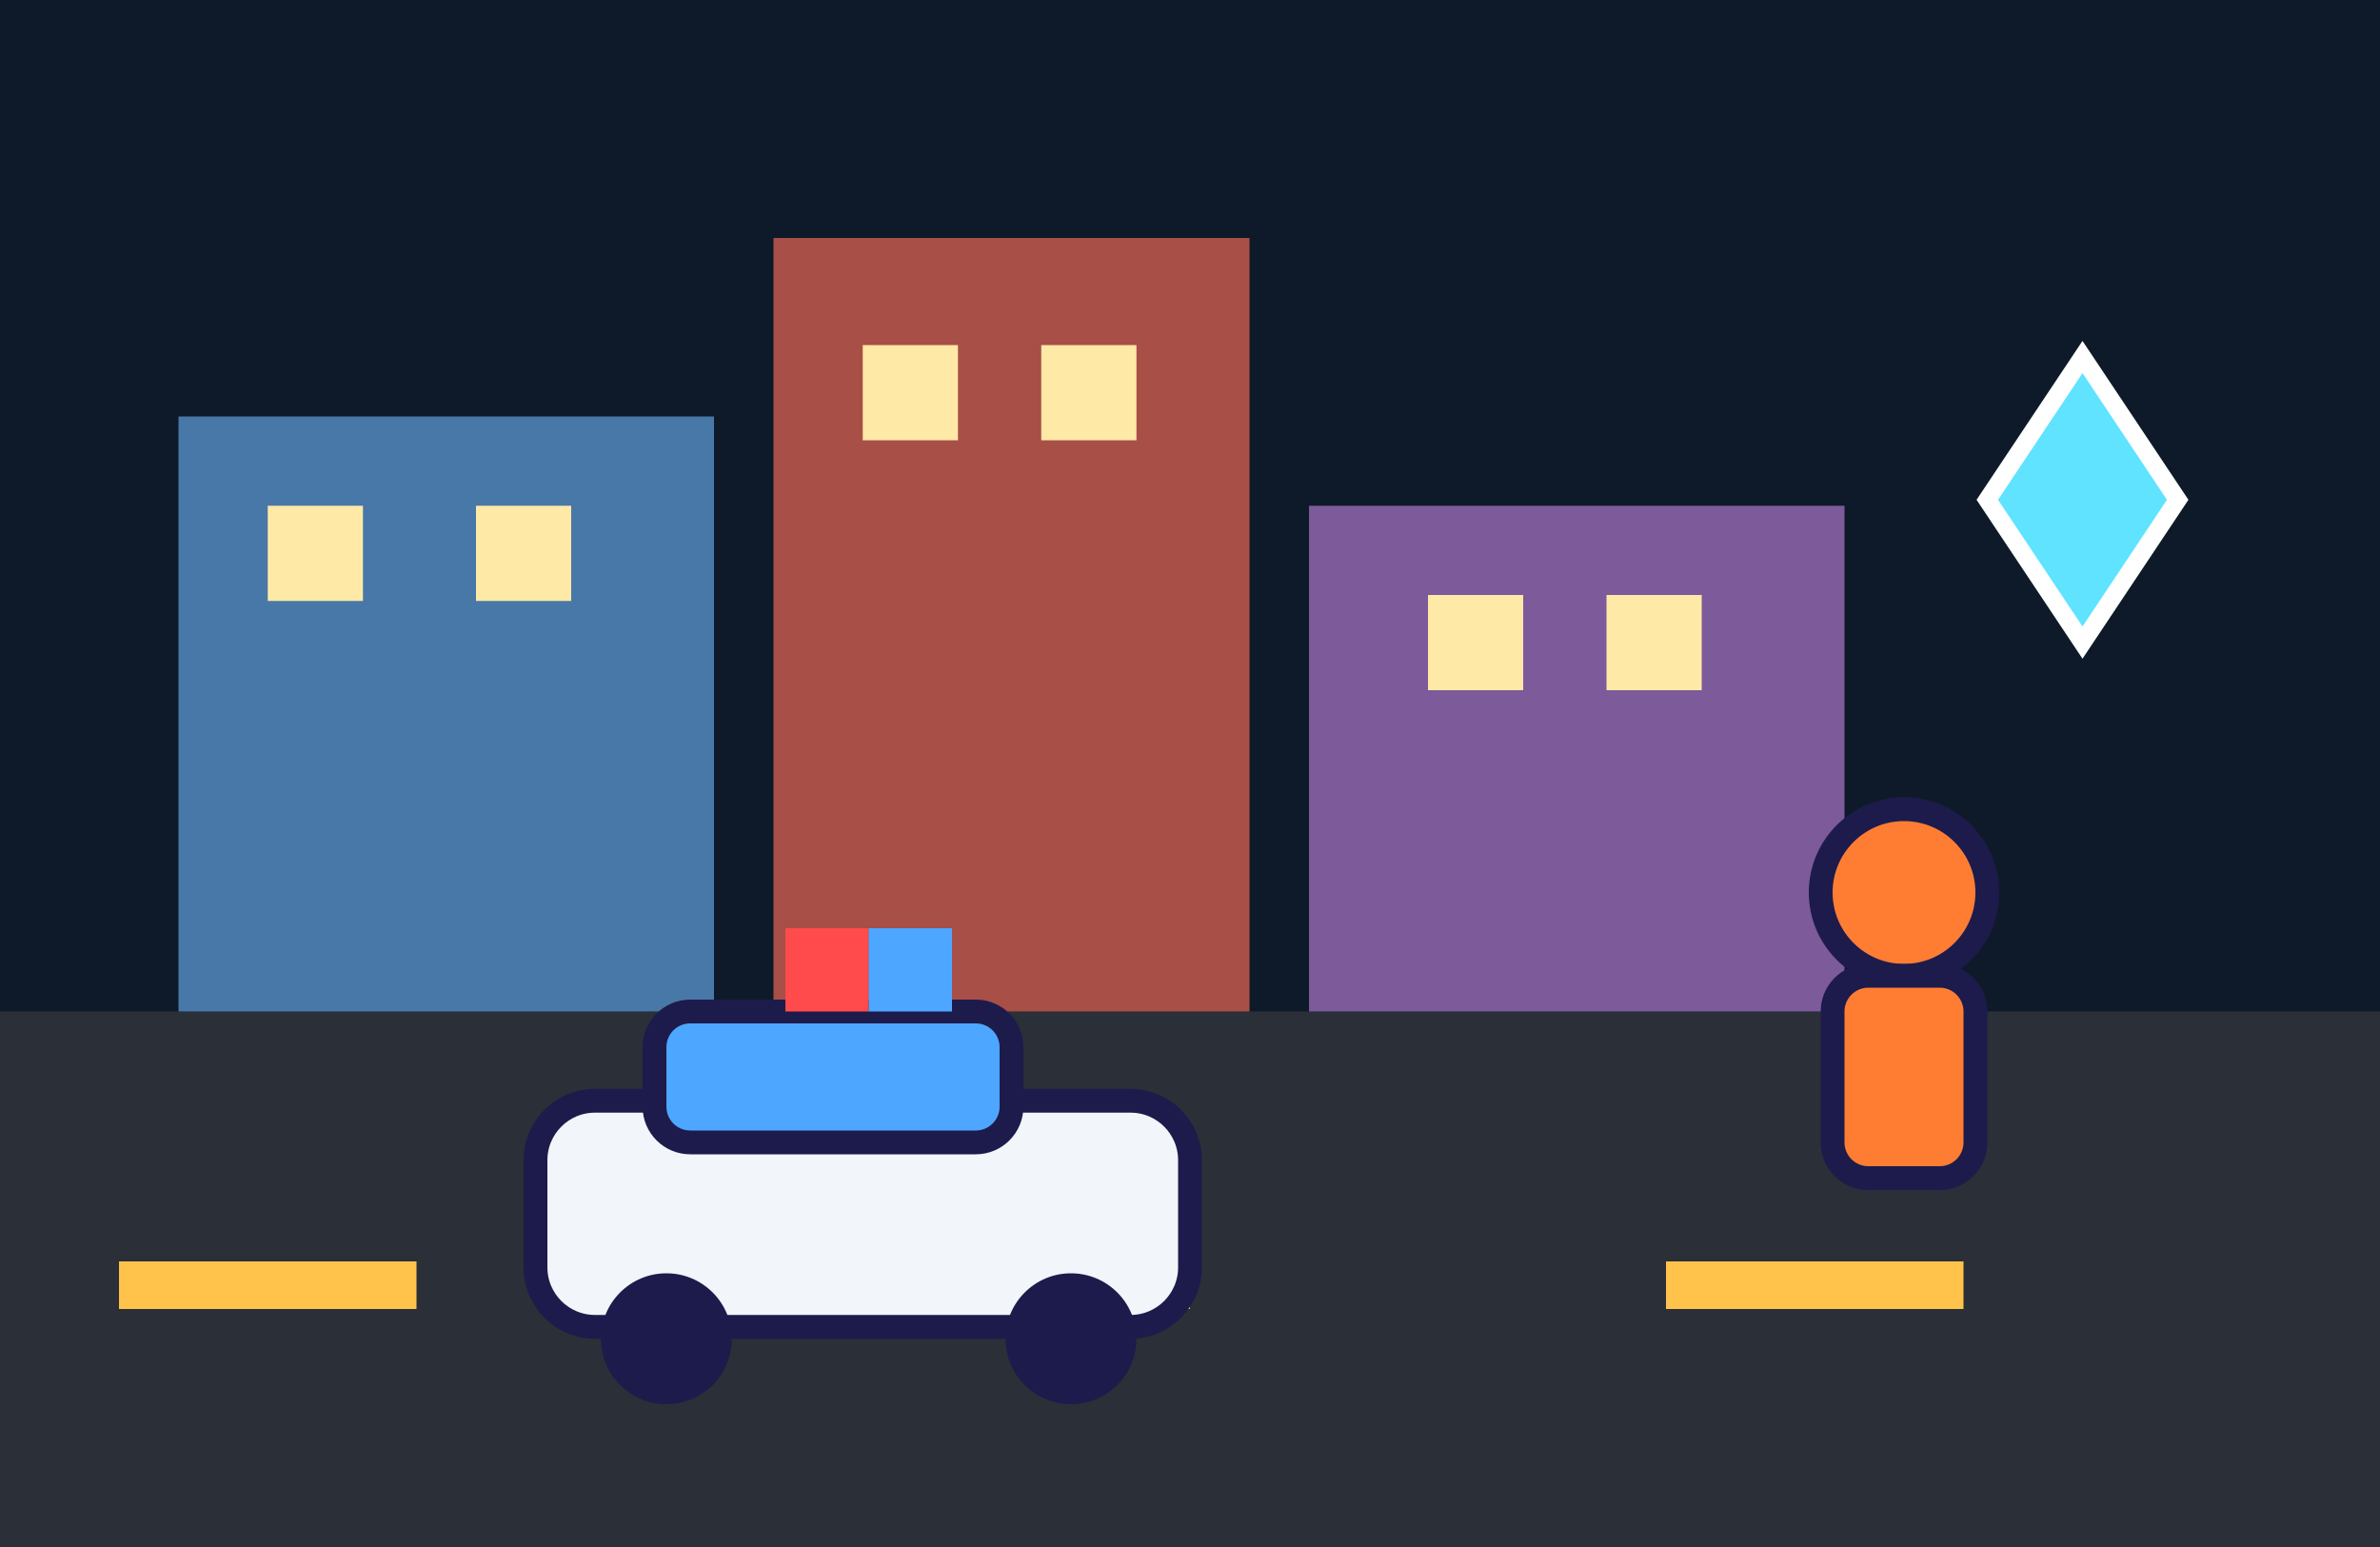
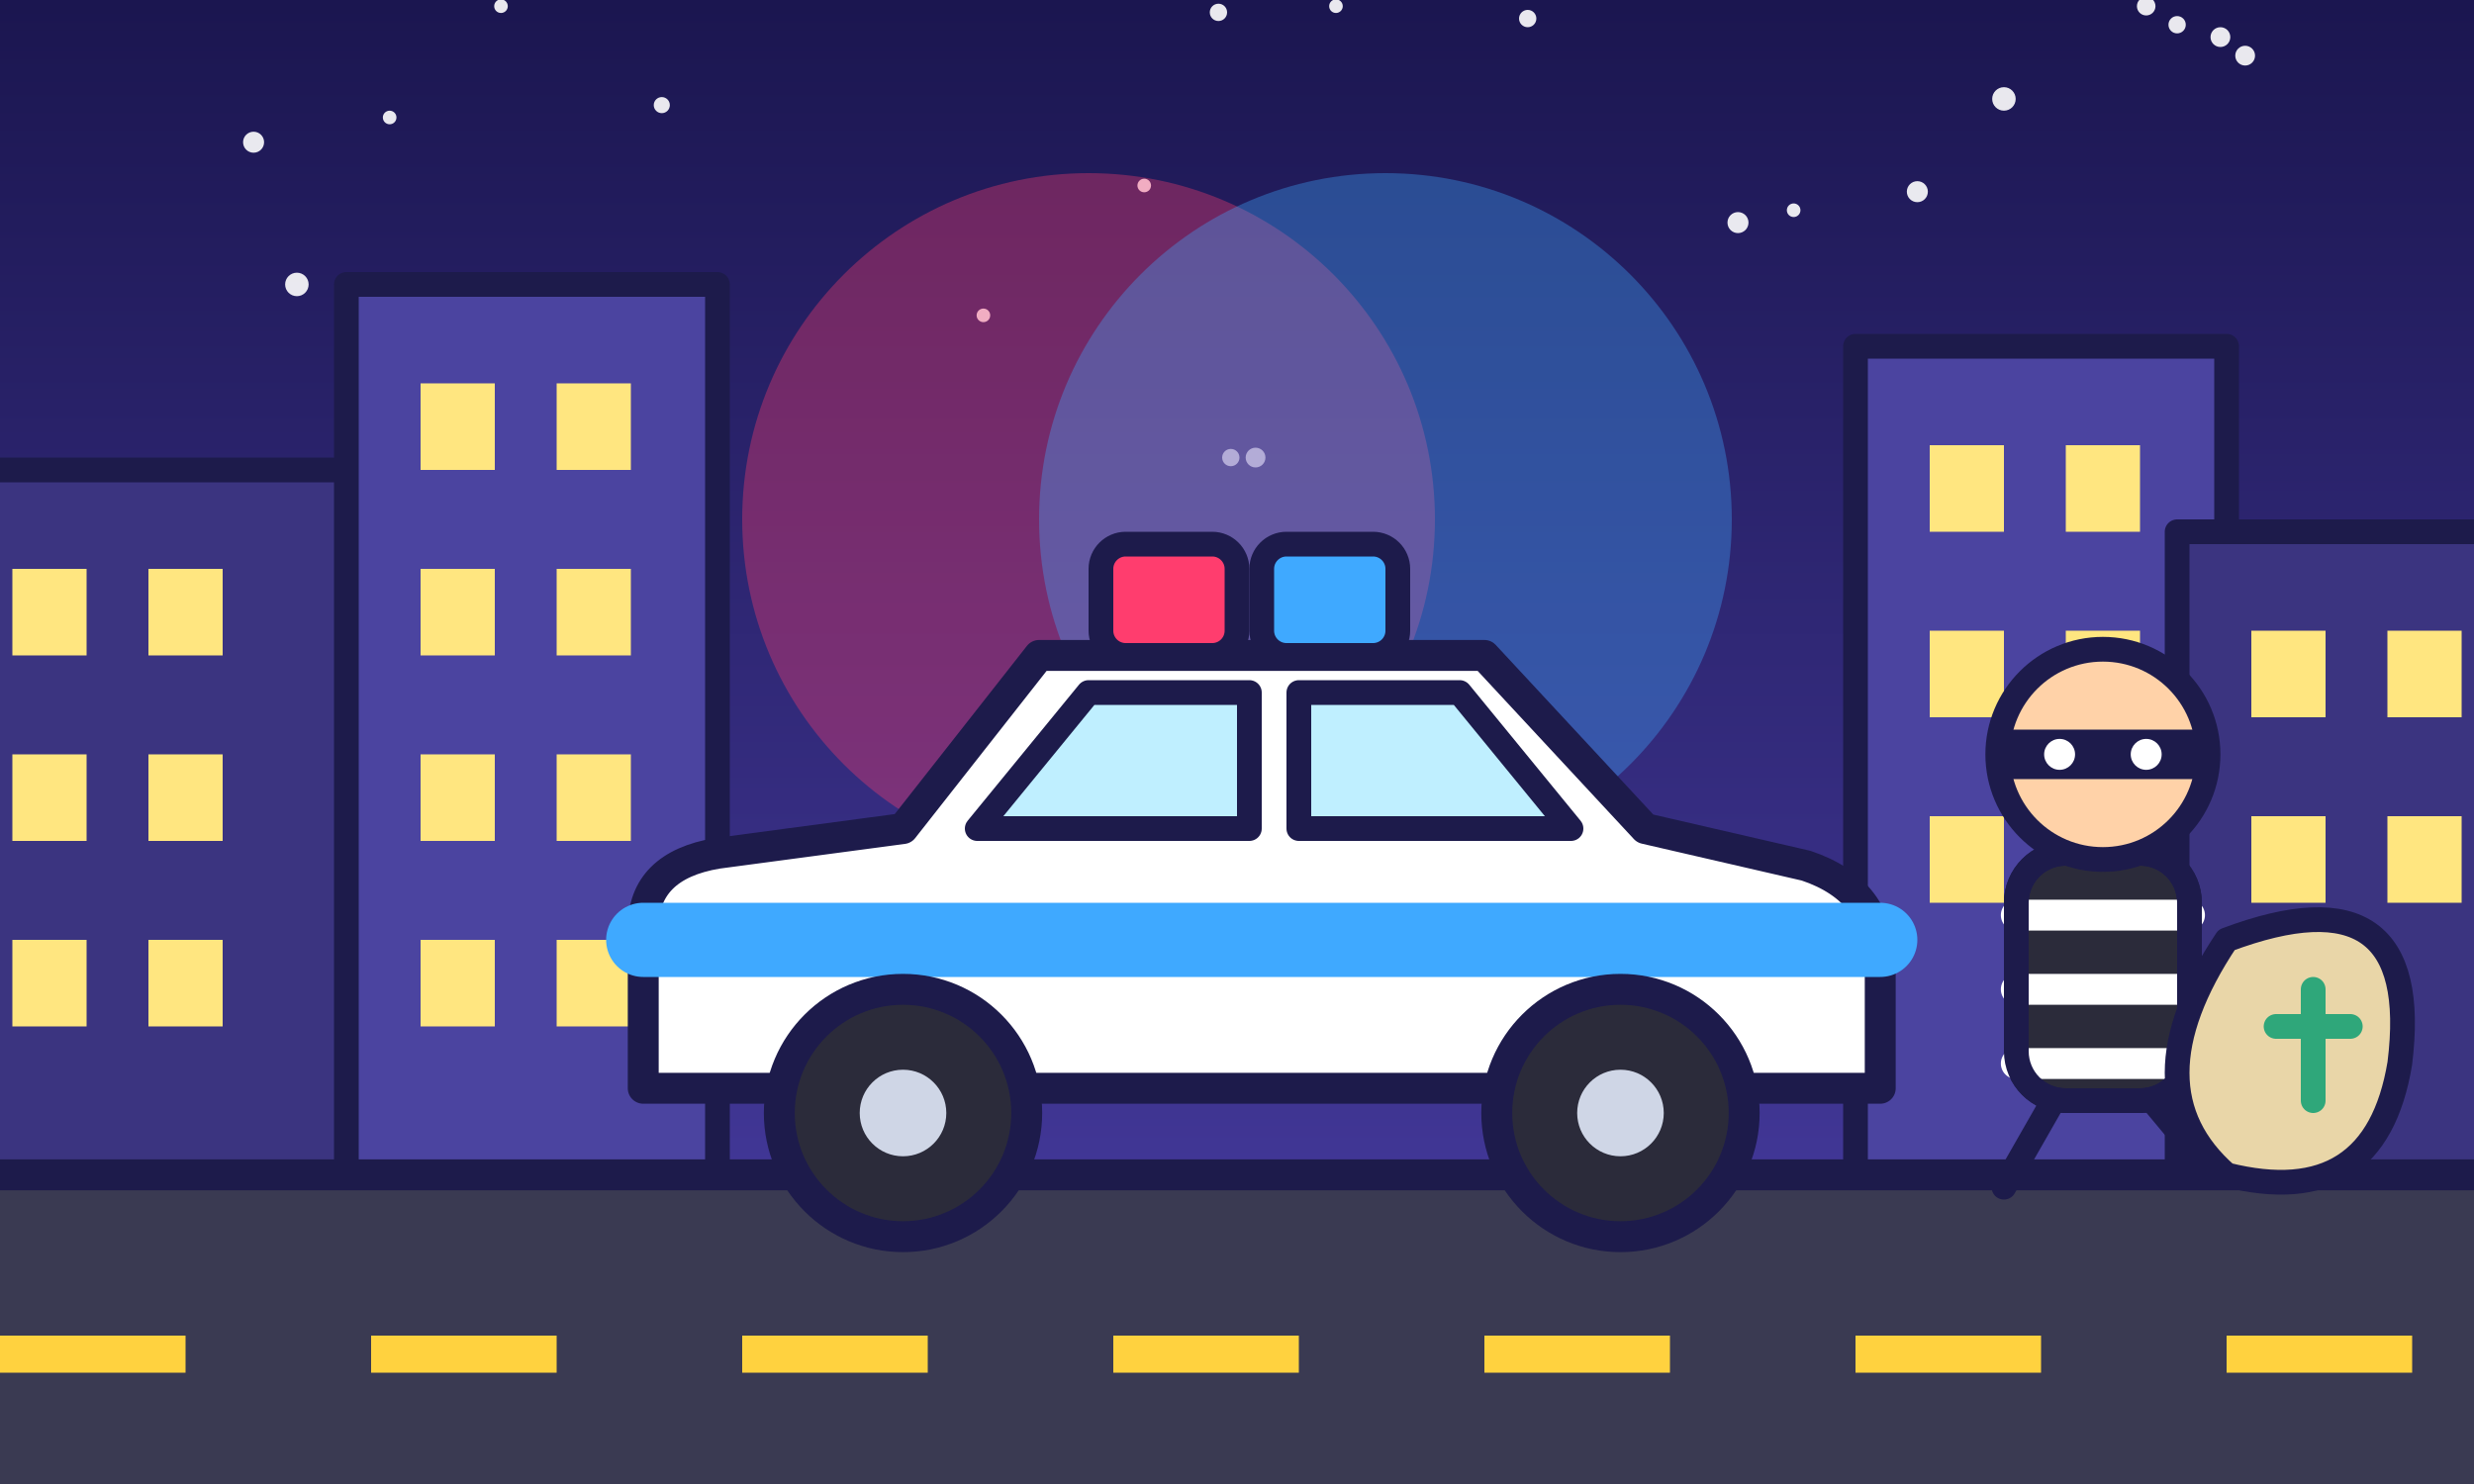
- <svg xmlns="http://www.w3.org/2000/svg" viewBox="0 0 400 260">
-   <rect width="400" height="260" fill="#0e1a29" />
-   <rect y="170" width="400" height="90" fill="#2a2f38" />
-   <rect x="20" y="212" width="50" height="8" fill="#ffc24a" />
-   <rect x="150" y="212" width="50" height="8" fill="#ffc24a" />
-   <rect x="280" y="212" width="50" height="8" fill="#ffc24a" />
-   <rect x="30" y="70" width="90" height="100" fill="#4878a8" />
-   <rect x="130" y="40" width="80" height="130" fill="#a84f47" />
-   <rect x="220" y="85" width="90" height="85" fill="#7d5a9a" />
-   <g fill="#ffe9a6">
-     <rect x="45" y="85" width="16" height="16" />
-     <rect x="80" y="85" width="16" height="16" />
-     <rect x="145" y="58" width="16" height="16" />
-     <rect x="175" y="58" width="16" height="16" />
-     <rect x="240" y="100" width="16" height="16" />
-     <rect x="270" y="100" width="16" height="16" />
+ <svg xmlns="http://www.w3.org/2000/svg" viewBox="0 0 400 240" role="img" aria-label="ניידת משטרה וגנב בורח">
+   <defs>
+     <linearGradient id="bg" x1="0" y1="0" x2="0" y2="1">
+       <stop offset="0" stop-color="#1b1650" />
+       <stop offset="1" stop-color="#4b3fa8" />
+     </linearGradient>
+   </defs>
+   <g stroke-linejoin="round" stroke-linecap="round">
+     <rect width="400" height="240" fill="url(#bg)" />
+     <circle cx="185" cy="30" r="1.1" fill="#fff" opacity="0.9" />
+     <circle cx="347" cy="1" r="1.5" fill="#fff" opacity="0.9" />
+     <circle cx="359" cy="6" r="1.6" fill="#fff" opacity="0.9" />
+     <circle cx="247" cy="3" r="1.4" fill="#fff" opacity="0.9" />
+     <circle cx="281" cy="36" r="1.7" fill="#fff" opacity="0.9" />
+     <circle cx="63" cy="19" r="1.1" fill="#fff" opacity="0.9" />
+     <circle cx="203" cy="74" r="1.6" fill="#fff" opacity="0.9" />
+     <circle cx="310" cy="31" r="1.7" fill="#fff" opacity="0.9" />
+     <circle cx="41" cy="23" r="1.7" fill="#fff" opacity="0.9" />
+     <circle cx="290" cy="34" r="1.1" fill="#fff" opacity="0.9" />
+     <circle cx="107" cy="17" r="1.3" fill="#fff" opacity="0.9" />
+     <circle cx="324" cy="16" r="1.9" fill="#fff" opacity="0.9" />
+     <circle cx="352" cy="4" r="1.4" fill="#fff" opacity="0.9" />
+     <circle cx="197" cy="2" r="1.4" fill="#fff" opacity="0.9" />
+     <circle cx="363" cy="9" r="1.6" fill="#fff" opacity="0.9" />
+     <circle cx="48" cy="46" r="1.9" fill="#fff" opacity="0.9" />
+     <circle cx="81" cy="1" r="1.1" fill="#fff" opacity="0.9" />
+     <circle cx="216" cy="1" r="1.1" fill="#fff" opacity="0.9" />
+     <circle cx="199" cy="74" r="1.4" fill="#fff" opacity="0.9" />
+     <circle cx="159" cy="51" r="1.1" fill="#fff" opacity="0.9" />
+     <rect x="-10" y="76" width="70" height="120" fill="#3b3480" stroke="#1d1b4b" stroke-width="4" />
+     <rect x="2" y="92" width="12" height="14" fill="#ffe680" />
+     <rect x="2" y="122" width="12" height="14" fill="#ffe680" />
+     <rect x="2" y="152" width="12" height="14" fill="#ffe680" />
+     <rect x="24" y="92" width="12" height="14" fill="#ffe680" />
+     <rect x="24" y="122" width="12" height="14" fill="#ffe680" />
+     <rect x="24" y="152" width="12" height="14" fill="#ffe680" />
+     <rect x="56" y="46" width="60" height="150" fill="#4b44a0" stroke="#1d1b4b" stroke-width="4" />
+     <rect x="68" y="62" width="12" height="14" fill="#ffe680" />
+     <rect x="68" y="92" width="12" height="14" fill="#ffe680" />
+     <rect x="68" y="122" width="12" height="14" fill="#ffe680" />
+     <rect x="68" y="152" width="12" height="14" fill="#ffe680" />
+     <rect x="90" y="62" width="12" height="14" fill="#ffe680" />
+     <rect x="90" y="92" width="12" height="14" fill="#ffe680" />
+     <rect x="90" y="122" width="12" height="14" fill="#ffe680" />
+     <rect x="90" y="152" width="12" height="14" fill="#ffe680" />
+     <rect x="300" y="56" width="60" height="140" fill="#4b44a0" stroke="#1d1b4b" stroke-width="4" />
+     <rect x="312" y="72" width="12" height="14" fill="#ffe680" />
+     <rect x="312" y="102" width="12" height="14" fill="#ffe680" />
+     <rect x="312" y="132" width="12" height="14" fill="#ffe680" />
+     <rect x="334" y="72" width="12" height="14" fill="#ffe680" />
+     <rect x="334" y="102" width="12" height="14" fill="#ffe680" />
+     <rect x="334" y="132" width="12" height="14" fill="#ffe680" />
+     <rect x="352" y="86" width="60" height="110" fill="#3b3480" stroke="#1d1b4b" stroke-width="4" />
+     <rect x="364" y="102" width="12" height="14" fill="#ffe680" />
+     <rect x="364" y="132" width="12" height="14" fill="#ffe680" />
+     <rect x="386" y="102" width="12" height="14" fill="#ffe680" />
+     <rect x="386" y="132" width="12" height="14" fill="#ffe680" />
+     <rect x="-10" y="190" width="420" height="60" fill="#3a3a52" stroke="#1d1b4b" stroke-width="5" />
+     <rect x="0" y="216" width="30" height="6" fill="#ffd23f" />
+     <rect x="60" y="216" width="30" height="6" fill="#ffd23f" />
+     <rect x="120" y="216" width="30" height="6" fill="#ffd23f" />
+     <rect x="180" y="216" width="30" height="6" fill="#ffd23f" />
+     <rect x="240" y="216" width="30" height="6" fill="#ffd23f" />
+     <rect x="300" y="216" width="30" height="6" fill="#ffd23f" />
+     <rect x="360" y="216" width="30" height="6" fill="#ffd23f" />
+     <circle cx="176" cy="84" r="56" fill="#ff3d6e" opacity=".35" />
+     <circle cx="224" cy="84" r="56" fill="#3fa9ff" opacity=".35" />
+     <path d="M104 176V150Q104 140 116 138L146 134L168 106H240L266 134L292 140Q304 144 304 156V176Z" fill="#fff" stroke="#1d1b4b" stroke-width="5" />
+     <path d="M104 152H304" stroke="#3fa9ff" stroke-width="12" />
+     <path d="M104 152H304" fill="none" stroke="#1d1b4b" stroke-width="0" />
+     <path d="M176 112H202V134H158Z" fill="#bfefff" stroke="#1d1b4b" stroke-width="4" />
+     <path d="M210 112H236L254 134H210Z" fill="#bfefff" stroke="#1d1b4b" stroke-width="4" />
+     <rect x="178" y="88" width="22" height="18" rx="4" fill="#ff3d6e" stroke="#1d1b4b" stroke-width="4" />
+     <rect x="204" y="88" width="22" height="18" rx="4" fill="#3fa9ff" stroke="#1d1b4b" stroke-width="4" />
+     <circle cx="146" cy="180" r="20" fill="#2b2b3a" stroke="#1d1b4b" stroke-width="5" />
+     <circle cx="146" cy="180" r="7" fill="#cfd6e6" />
+     <circle cx="262" cy="180" r="20" fill="#2b2b3a" stroke="#1d1b4b" stroke-width="5" />
+     <circle cx="262" cy="180" r="7" fill="#cfd6e6" />
+     <path d="M104 140L120 136V170H104" fill="none" />
+     <g transform="translate(340 128)">
+       <rect x="-14" y="10" width="28" height="40" rx="8" fill="#2b2b3a" stroke="#1d1b4b" stroke-width="4" />
+       <path d="M-14 20H14" stroke="#fff" stroke-width="5" />
+       <path d="M-14 32H14" stroke="#fff" stroke-width="5" />
+       <path d="M-14 44H14" stroke="#fff" stroke-width="5" />
+       <rect x="-14" y="10" width="28" height="40" rx="8" fill="none" stroke="#1d1b4b" stroke-width="4" />
+       <circle cx="0" cy="-6" r="17" fill="#ffd2a8" stroke="#1d1b4b" stroke-width="4" />
+       <path d="M-17 -10H17V-2H-17Z" fill="#1d1b4b" />
+       <circle cx="-7" cy="-6" r="2.5" fill="#fff" />
+       <circle cx="7" cy="-6" r="2.5" fill="#fff" />
+       <path d="M-8 50L-16 64M8 50L18 62" stroke="#1d1b4b" stroke-width="4" />
+     </g>
+     <path d="M360 152Q392 140 388 172Q384 196 360 190Q344 176 360 152Z" fill="#e9d6a8" stroke="#1d1b4b" stroke-width="4" />
+     <path d="M368 166h12M374 160v18" stroke="#2fa77a" stroke-width="4" />
  </g>
-   <rect x="90" y="185" width="110" height="38" rx="10" fill="#f2f5f9" stroke="#1d1b4b" stroke-width="4" />
-   <rect x="110" y="170" width="60" height="22" rx="6" fill="#4da6ff" stroke="#1d1b4b" stroke-width="4" />
-   <rect x="132" y="156" width="14" height="14" fill="#ff4b4b" />
-   <rect x="146" y="156" width="14" height="14" fill="#4da6ff" />
-   <circle cx="112" cy="225" r="11" fill="#1d1b4b" />
-   <circle cx="180" cy="225" r="11" fill="#1d1b4b" />
-   <circle cx="320" cy="150" r="14" fill="#ff7d33" stroke="#1d1b4b" stroke-width="4" />
-   <rect x="308" y="164" width="24" height="34" rx="6" fill="#ff7d33" stroke="#1d1b4b" stroke-width="4" />
-   <polygon points="350,60 366,84 350,108 334,84" fill="#5fe3ff" stroke="#fff" stroke-width="3" />
</svg>
